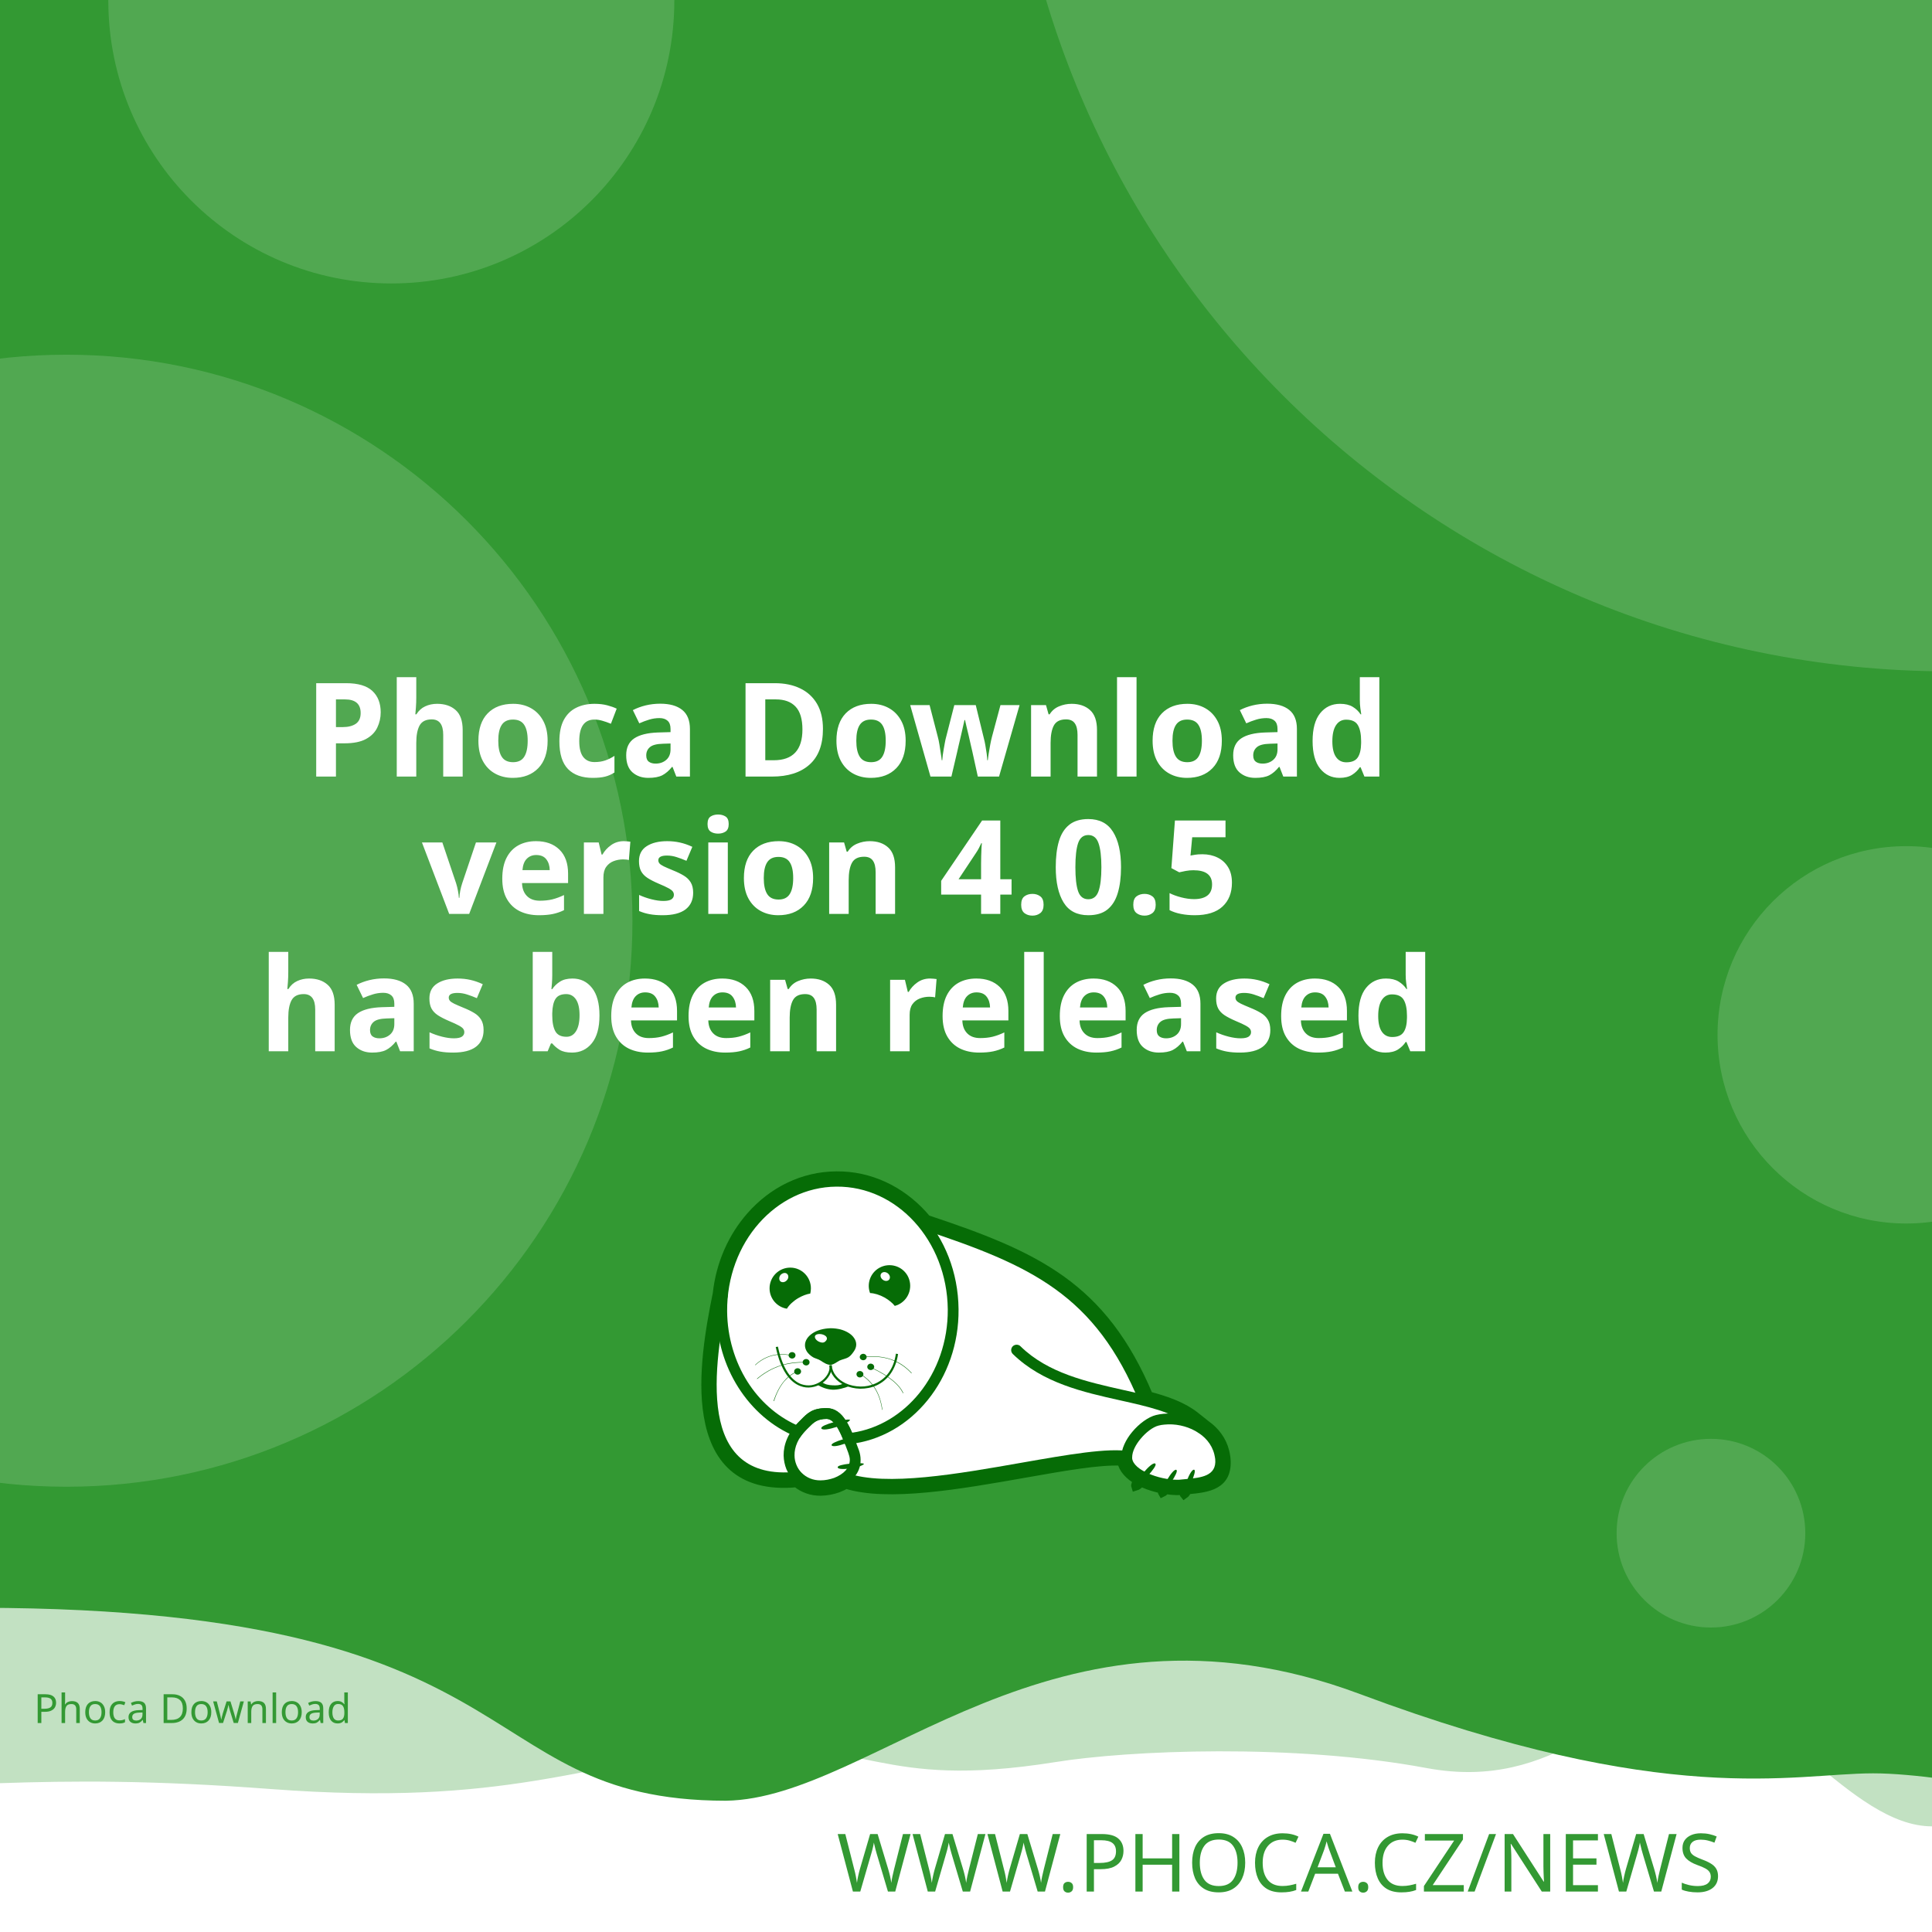
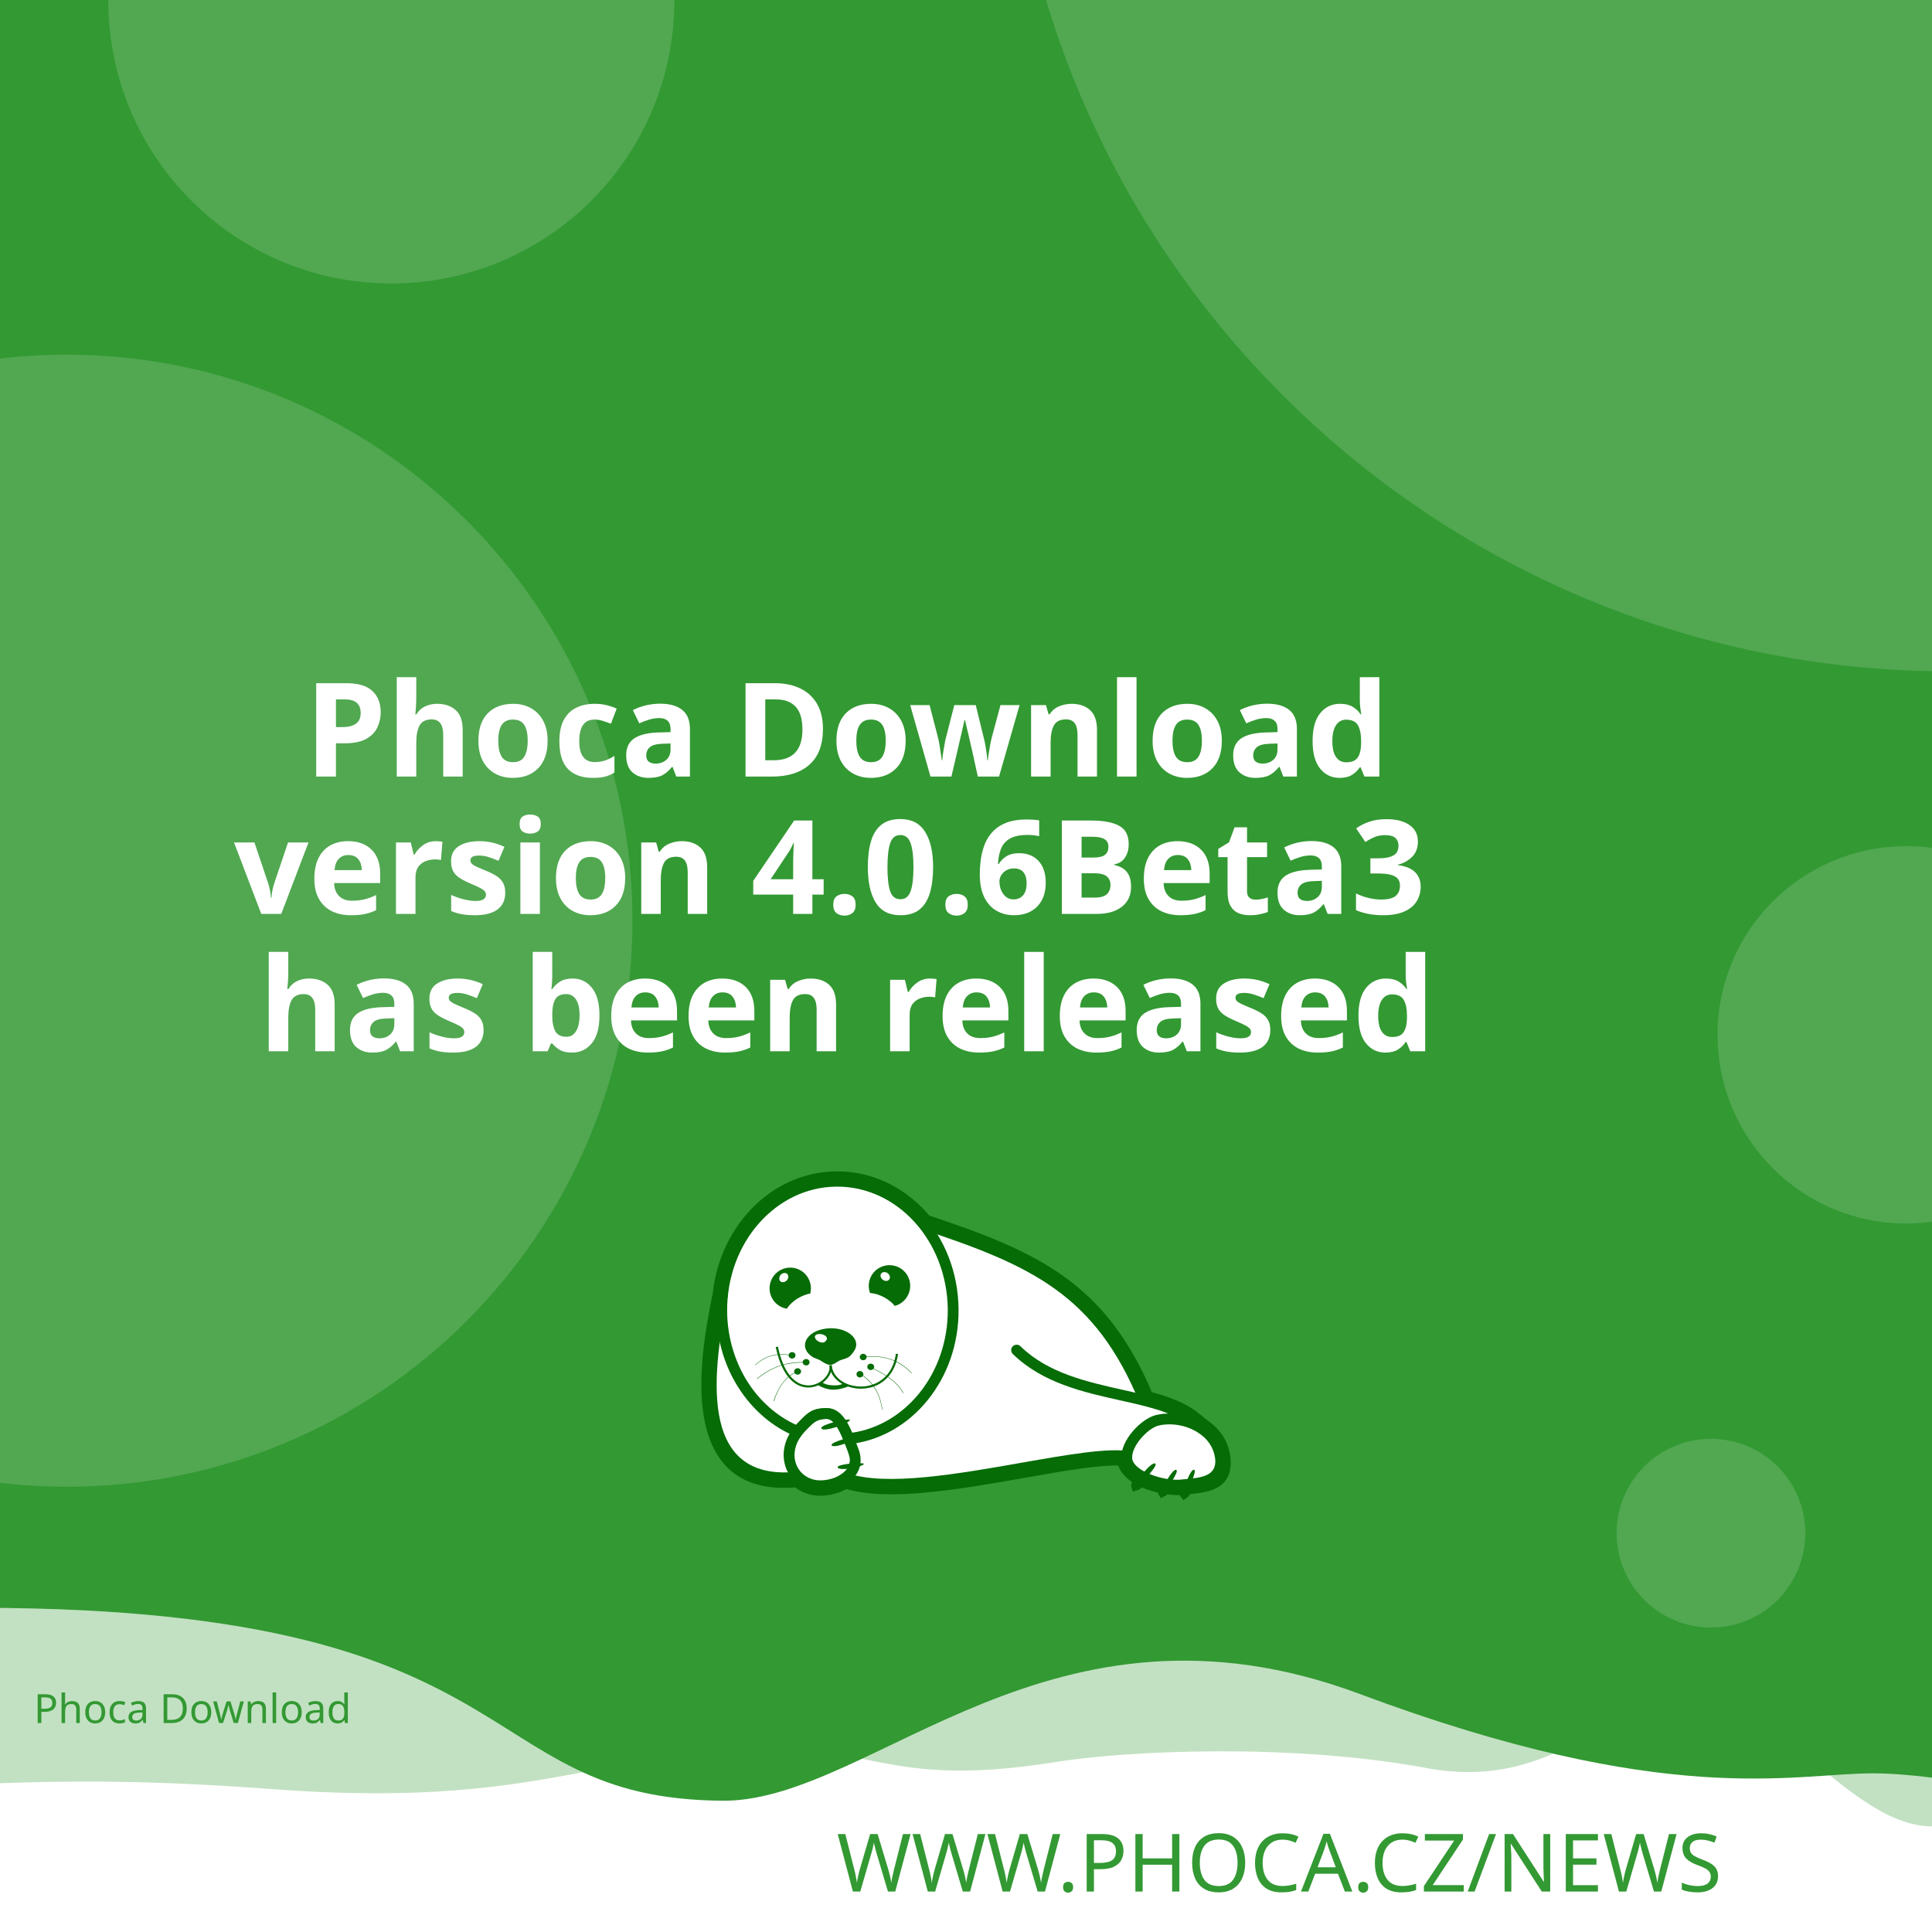
<svg xmlns="http://www.w3.org/2000/svg" width="512" height="512" viewBox="0 0 512 512" version="1.1" id="svg5">
  <defs id="defs2">
    <clipPath id="clip1">
      <path d="M 20,426 H 575 V 841.891 H 20 Z m 0,0" id="path2" />
    </clipPath>
  </defs>
  <g id="layer1">
    <path d="m -288.549,96.962 a 6.384,6.384 0 0 0 -6.384,6.384 v 81.087 a 6.384,6.384 0 0 0 6.384,6.384 h 81.083 a 6.384,6.384 0 0 0 6.384,-6.384 v -81.087 a 6.384,6.384 0 0 0 -6.384,-6.384 z m 16.084,16.188 c 0.591,-0.033 1.134,0.125 1.642,0.482 0.508,0.359 0.842,0.809 1.006,1.355 l 2.415,8.308 46.517,-2.44 c 0.829,-0.043 1.521,0.245 2.074,0.86 0.55,0.606 0.769,1.334 0.636,2.174 l -3.898,24.937 c -0.138,0.736 -0.57,1.497 -1.288,2.273 -0.719,0.787 -1.656,1.211 -2.797,1.272 l -32.861,1.721 3.038,10.253 27.775,-1.455 c 0.726,-0.04 1.351,0.178 1.887,0.648 0.523,0.483 0.803,1.086 0.844,1.812 0.038,0.726 -0.178,1.352 -0.648,1.887 -0.483,0.525 -1.086,0.806 -1.812,0.844 l -2.597,0.137 0.137,2.593 c 0.038,0.729 -0.178,1.356 -0.661,1.879 -0.472,0.535 -1.071,0.819 -1.8,0.856 -0.726,0.038 -1.353,-0.178 -1.879,-0.661 -0.535,-0.472 -0.814,-1.073 -0.852,-1.8 l -0.137,-2.593 -15.573,0.81 0.133,2.597 c 0.038,0.729 -0.176,1.356 -0.648,1.879 -0.483,0.535 -1.086,0.818 -1.812,0.856 -0.726,0.04 -1.352,-0.178 -1.887,-0.661 -0.525,-0.472 -0.806,-1.073 -0.844,-1.8 l -0.137,-2.597 -1.608,0.083 c -0.623,0.033 -1.193,-0.112 -1.721,-0.428 -0.515,-0.317 -0.883,-0.632 -1.11,-0.931 l -0.287,-0.507 -13.05,-49.343 -2.805,0.146 c -0.696,0.038 -1.312,-0.181 -1.858,-0.661 -0.545,-0.472 -0.835,-1.069 -0.873,-1.795 -0.038,-0.729 0.186,-1.353 0.682,-1.879 0.493,-0.535 1.083,-0.818 1.779,-0.856 z" style="fill:#ffffff;stroke-width:1;paint-order:stroke fill markers" id="path400" />
    <rect style="opacity:1;fill:#ffffff;stroke-width:5;stroke-linejoin:round;paint-order:stroke fill markers" id="rect723" width="512" height="512" x="0" y="0" />
    <path id="rect4460" style="opacity:0.3;fill:#339933;fill-opacity:1;stroke-width:5;stroke-linejoin:round;paint-order:stroke fill markers" d="M -256,4 H 768 v 480 c 0,0 -42.667,-10 -64,-10 -21.333,0 -42.408,10 -64,10 -21.592,0 -42.667,-10 -64,-10 -21.333,0 -42.408,10 -64,10 -21.592,0 -41.887,-34.701 -63.221,-34.701 -21.333,0 -35.645,25.795 -70.761,19.246 -35.116,-6.549 -78.862,-4.741 -98.515,-1.547 -47.289,7.533 -49.247,-6.724 -87.369,-3.311 -38.122,3.413 -56.921,15.193 -120.307,10.429 -63.387,-4.764 -84.091,0.698 -135.827,-0.116 -21.333,0 -42.408,10 -64,10 -21.592,0 -42.667,-10 -64,-10 -21.333,0 -64,10 -64,10 z" />
    <path id="rect4460-5" style="fill:#339933;fill-opacity:1;stroke-width:5;stroke-linejoin:round;paint-order:stroke fill markers" d="M -316,4.9999998e-7 H 708 V 480 c 0,0 -42.667,-10 -64,-10 -21.333,0 -42.408,10 -64,10 -21.592,0 -62.256,-10.048 -83.59,-10.048 -21.333,0 -54.449,9.448 -136.059,-21.03 -81.61,-30.478 -128.583,27.669 -167.971,28.291 -70.795,-0.042 -47.303,-54.288 -212.561,-50.983 C -185.439,429.534 -38.408,480 -60,480 c -21.592,0 -42.667,-10 -64,-10 -21.333,0 -42.408,10 -64,10 -21.592,0 -42.667,-10 -64,-10 -21.333,0 -64,10 -64,10 z" />
    <text xml:space="preserve" style="font-style:normal;font-weight:normal;font-size:21.333px;line-height:1.25;font-family:sans-serif;fill:#339933;fill-opacity:1;stroke:none" x="484.042" y="501.277" id="text2910-3-7">
      <tspan id="tspan2908-6-5" x="484.042" y="501.277" style="font-style:normal;font-variant:normal;font-weight:300;font-stretch:normal;font-size:21.333px;font-family:Montserrat;-inkscape-font-specification:'Montserrat Light';text-align:end;text-anchor:end;fill:#339933;fill-opacity:1">WWW.PHOCA.CZ/NEWS</tspan>
    </text>
    <text xml:space="preserve" style="font-style:normal;font-variant:normal;font-weight:600;font-stretch:normal;font-size:34.667px;line-height:1.05;font-family:Rubik;-inkscape-font-specification:'Rubik Semi-Bold';fill:#ffffff;fill-opacity:1;stroke:none" x="256" y="133" id="text11252">
      <tspan x="256" y="133" id="tspan403" style="text-align:center;text-anchor:middle" />
      <tspan x="256" y="169.4" style="font-size:34.667px;text-align:center;text-anchor:middle" id="tspan442" />
      <tspan x="256" y="205.8" style="font-size:34.667px;text-align:center;text-anchor:middle" id="tspan444">Phoca Download</tspan>
-       <tspan x="256" y="242.2" id="tspan1992" style="font-size:34.667px;text-align:center;text-anchor:middle">version 4.0.5
+       <tspan x="256" y="242.2" id="tspan1992" style="font-size:34.667px;text-align:center;text-anchor:middle">version 4.0.6Beta3
</tspan>
      <tspan x="256" y="278.6" id="tspan2906" style="font-size:34.667px;text-align:center;text-anchor:middle">has been released</tspan>
      <tspan x="256" y="315" id="tspan1994" style="font-size:34.667px" />
    </text>
    <circle style="opacity:0.15;fill:#ffffff;fill-opacity:1;stroke-width:5;stroke-linejoin:round;paint-order:stroke fill markers" id="path8376" cx="516.67" cy="-72.081" r="250" />
    <circle style="opacity:0.15;fill:#ffffff;fill-opacity:1;stroke-width:5;stroke-linejoin:round;paint-order:stroke fill markers" id="path8376-9" cx="17.604" cy="244" r="150" />
    <circle style="opacity:0.15;fill:#ffffff;fill-opacity:1;stroke-width:5;stroke-linejoin:round;paint-order:stroke fill markers" id="path8376-6" cx="103.704" cy="0.117" r="75" />
    <circle style="opacity:0.15;fill:#ffffff;fill-opacity:1;stroke-width:5;stroke-linejoin:round;paint-order:stroke fill markers" id="path8376-6-2" cx="505.168" cy="274.238" r="50" />
    <circle style="opacity:0.15;fill:#ffffff;fill-opacity:1;stroke-width:5;stroke-linejoin:round;paint-order:stroke fill markers" id="path8376-6-2-1" cx="453.421" cy="406.309" r="25" />
    <text xml:space="preserve" style="font-style:normal;font-weight:normal;font-size:10.667px;line-height:1.25;font-family:sans-serif;fill:#339933;fill-opacity:1;stroke:none" x="57.956" y="456.624" id="text396">
      <tspan id="tspan394" x="57.956" y="456.624" style="font-style:normal;font-variant:normal;font-weight:normal;font-stretch:normal;font-size:10.667px;font-family:Rubik;-inkscape-font-specification:Rubik;text-align:center;text-anchor:middle;fill:#339933;fill-opacity:1">Phoca Download</tspan>
    </text>
    <g id="g760" transform="matrix(0.5260845,0,0,0.5260845,99.42418,10.37304)">
      <path style="fill:#ffffff;fill-opacity:1;fill-rule:evenodd;stroke:none" d="m 389.621,683.473 c 9.113,2.391 17.273,5.336 23.457,10.227 l 5.375,4.273 -0.004,0.008 c 4.633,3.242 8.191,7.863 9.594,13.672 0.242,0.977 0.426,2.016 0.547,3.055 1.465,14.07 -9.473,15.141 -19.348,16.055 -0.648,1.137 -1.25,1.992 -1.66,2.266 -0.246,-0.289 -0.254,-1.047 -0.09,-2.051 -0.246,0.031 -0.52,0.062 -0.824,0.098 -0.855,0.059 -1.77,0.121 -2.809,0.121 -1.75,-0.023 -3.684,-0.199 -5.691,-0.523 -0.645,0.738 -1.207,1.266 -1.578,1.438 -0.172,-0.285 -0.098,-0.895 0.145,-1.691 -3.309,-0.637 -6.738,-1.656 -9.793,-3.012 -0.332,-0.148 -0.66,-0.301 -0.984,-0.461 -1.219,1.098 -2.277,1.891 -2.863,2.051 -0.176,-0.504 0.289,-1.621 1.109,-2.973 -4.211,-2.402 -7.395,-5.645 -8.18,-9.641 -10.754,-0.684 -29.09,2.582 -49.293,6.141 -31.996,5.633 -68.574,12.086 -89.609,5.406 -1.258,0.789 -2.625,1.453 -4.07,1.984 -2.688,0.977 -5.617,1.523 -8.609,1.586 -4.73,0.055 -8.941,-1.551 -12.176,-4.27 -29.23,2.742 -40.98,-12.871 -44.496,-33.715 -3.402,-19.863 1.055,-44.504 4.527,-61.535 1.641,-15.129 7.793,-28.699 16.91,-39.043 10.93,-12.461 26.137,-20.215 43.051,-20.336 h 0.062 c 16.914,-0.184 32.242,7.328 43.418,19.543 0.715,0.781 1.414,1.582 2.094,2.406 27.59,9.176 49.688,17.566 67.891,30.629 18.176,13.078 32.348,30.754 43.898,58.293 z m 0,0" id="path177" />
      <g clip-path="url(#clip1)" clip-rule="nonzero" id="g181">
        <path style="fill:none;stroke:#066c06;stroke-width:2.835;stroke-linecap:butt;stroke-linejoin:miter;stroke-miterlimit:22.926;stroke-opacity:1" d="m 245.703,99.901 c 5.747,-1.508 10.893,-3.365 14.792,-6.449 l 3.39,-2.695 -0.002,-0.005 c 2.922,-2.045 5.166,-4.959 6.05,-8.622 0.153,-0.616 0.269,-1.271 0.345,-1.926 0.924,-8.873 -5.974,-9.548 -12.201,-10.124 -0.409,-0.717 -0.788,-1.256 -1.047,-1.429 -0.155,0.182 -0.16,0.66 -0.057,1.293 -0.155,-0.02 -0.328,-0.039 -0.52,-0.062 -0.539,-0.037 -1.116,-0.076 -1.771,-0.076 -1.104,0.015 -2.323,0.126 -3.589,0.33 -0.406,-0.466 -0.761,-0.798 -0.995,-0.907 -0.108,0.18 -0.062,0.564 0.091,1.067 -2.086,0.402 -4.249,1.044 -6.176,1.899 -0.209,0.094 -0.416,0.19 -0.621,0.291 -0.769,-0.692 -1.436,-1.192 -1.806,-1.293 -0.111,0.318 0.182,1.022 0.7,1.875 -2.655,1.515 -4.663,3.56 -5.158,6.08 -6.782,0.431 -18.345,-1.628 -31.085,-3.872 -20.177,-3.552 -43.244,-7.622 -56.51,-3.409 -0.793,-0.498 -1.655,-0.916 -2.567,-1.251 -1.695,-0.616 -3.542,-0.961 -5.429,-1 -2.983,-0.034 -5.639,0.978 -7.678,2.692 -18.433,-1.729 -25.843,8.117 -28.06,21.261 -2.146,12.526 0.665,28.065 2.855,38.805 1.035,9.541 4.914,18.098 10.664,24.621 6.892,7.858 16.482,12.748 27.149,12.824 h 0.039 c 10.666,0.116 20.333,-4.621 27.38,-12.324 0.451,-0.493 0.892,-0.998 1.32,-1.517 17.399,-5.786 31.334,-11.078 42.813,-19.315 11.462,-8.247 20.399,-19.394 27.683,-36.761 z m 0,0" transform="matrix(1.58574,0,0,-1.58574,0,841.8898)" id="path179" />
      </g>
      <path style="fill:#066c06;fill-opacity:1;fill-rule:evenodd;stroke:none" d="m 393.047,717.762 c 1.16,1.098 -7.754,10.625 -9.953,11.234 -0.672,-1.895 7.816,-12.52 9.832,-11.48 0.121,0.062 0.246,0.367 0.121,0.246" id="path183" />
      <path style="fill:#066c06;fill-opacity:1;fill-rule:evenodd;stroke:none" d="m 403.676,720.875 c 1.219,0.855 -5.254,10.379 -7.086,11.234 -0.914,-1.523 5.07,-12.09 6.961,-11.418 0.125,0.062 0.305,0.305 0.125,0.184" id="path185" />
      <path style="fill:#066c06;fill-opacity:1;fill-rule:evenodd;stroke:none" d="m 412.652,720.754 c 1.344,0.609 -3.422,11.172 -5.07,12.273 -1.16,-1.344 2.934,-12.766 4.945,-12.398 0.062,0 0.309,0.246 0.125,0.125" id="path187" />
      <path style="fill:#066c06;fill-opacity:1;fill-rule:evenodd;stroke:none" d="m 224.809,699.621 c -0.43,-1.586 12.211,-4.824 14.41,-4.152 -0.426,1.957 -13.375,6.414 -14.473,4.398 -0.062,-0.121 0,-0.488 0.062,-0.246 z m 0,0" id="path189" />
      <path style="fill:#066c06;fill-opacity:1;fill-rule:evenodd;stroke:none" d="m 229.938,708.172 c -0.367,-1.402 10.746,-4.641 12.703,-4.09 -0.367,1.77 -11.664,6.043 -12.703,4.273 -0.062,-0.062 -0.062,-0.367 0,-0.184" id="path191" />
      <path style="fill:#066c06;fill-opacity:1;fill-rule:evenodd;stroke:none" d="m 233.051,719.285 c -0.121,-1.402 11.359,-2.504 13.191,-1.648 -0.609,1.711 -12.52,3.789 -13.25,1.895 0,-0.121 0.059,-0.43 0.059,-0.246 z m 0,0" id="path193" />
      <path style="fill:#066c06;fill-opacity:1;fill-rule:evenodd;stroke:none" d="m 268.164,622.859 c 2.809,5.008 1.102,11.359 -3.906,14.23 -0.793,0.488 -1.648,0.793 -2.504,1.039 -1.16,-1.469 -2.934,-2.934 -5.008,-4.152 -2.625,-1.469 -5.312,-2.262 -7.449,-2.32 -1.773,-4.703 0.121,-10.141 4.641,-12.703 5.008,-2.809 11.359,-1.102 14.227,3.906 z m -12.457,2.078 c -1.098,-0.793 -1.465,-2.199 -0.793,-3.113 0.672,-0.918 2.137,-0.98 3.234,-0.184 1.164,0.855 1.469,2.258 0.797,3.176 -0.672,0.914 -2.137,0.977 -3.238,0.121" id="path195" />
      <path style="fill:#066c06;fill-opacity:1;fill-rule:evenodd;stroke:none" d="m 209.113,618.832 c 5.738,0 10.383,4.699 10.383,10.441 0,0.914 -0.125,1.77 -0.309,2.625 -1.891,0.305 -4.027,1.098 -6.105,2.32 -2.566,1.527 -4.578,3.48 -5.68,5.312 -4.945,-0.793 -8.73,-5.066 -8.73,-10.258 0,-5.742 4.641,-10.441 10.441,-10.441 z m -4.824,3.602 c 0.977,-0.977 2.441,-1.223 3.234,-0.43 0.855,0.797 0.797,2.262 -0.18,3.238 -0.918,1.039 -2.383,1.223 -3.238,0.488 -0.793,-0.793 -0.734,-2.258 0.184,-3.297" id="path197" />
      <path style="fill:#066c06;fill-opacity:1;fill-rule:evenodd;stroke:none" d="m 229.449,649.363 c 1.77,0 3.48,0.246 5.008,0.613 1.527,0.426 2.93,1.035 4.09,1.77 1.16,0.73 2.137,1.648 2.75,2.625 0.672,0.977 1.035,2.078 1.035,3.238 0,1.098 -0.426,2.32 -1.16,3.359 -0.73,1.035 -1.523,2.195 -2.746,2.992 -1.281,0.793 -3.055,1.035 -4.52,1.707 -1.406,0.734 -3.055,2.137 -4.641,2.137 -1.77,0 -3.664,-1.34 -4.887,-2.137 -1.281,-0.855 -2.871,-1.035 -4.031,-1.832 -1.16,-0.73 -2.137,-1.648 -2.809,-2.625 -0.672,-1.039 -1.035,-2.137 -1.035,-3.297 0,-1.16 0.363,-2.262 1.035,-3.297 0.613,-0.977 1.59,-1.895 2.75,-2.688 1.16,-0.793 2.562,-1.406 4.09,-1.832 1.59,-0.43 3.238,-0.672 5.07,-0.734 z m -3.969,3.176 c 1.707,0.551 2.625,1.711 1.77,2.934 -0.914,1.219 -1.832,1.402 -3.418,0.793 -1.59,-0.613 -2.629,-2.016 -2.262,-2.992 0.305,-0.918 2.199,-1.285 3.91,-0.734 z m 0,0" id="path199" />
      <path style="fill:#066c06;fill-opacity:1;fill-rule:nonzero;stroke:none" d="m 202.883,658.645 c 2.445,11.664 7.023,17.102 11.664,18.871 1.773,0.609 3.543,0.793 5.191,0.551 1.648,-0.246 3.238,-0.918 4.582,-1.773 3.051,-2.012 5.008,-5.25 4.516,-8.18 l 1.102,-0.125 c 0.488,3.301 -1.648,6.965 -5.008,9.223 -1.465,0.914 -3.238,1.648 -5.07,1.895 -1.832,0.305 -3.785,0.121 -5.68,-0.613 -5.004,-1.832 -9.832,-7.512 -12.395,-19.664 l 1.098,-0.18 z m 0,0" id="path201" />
      <path style="fill:#066c06;fill-opacity:1;fill-rule:nonzero;stroke:none" d="m 229.938,667.988 c 0.367,4.094 3.176,7.27 7.023,9.102 2.195,1.035 4.824,1.586 7.449,1.648 2.625,0.059 5.312,-0.488 7.816,-1.648 4.887,-2.262 8.977,-6.961 10.078,-14.902 l 1.098,0.184 c -1.223,8.305 -5.559,13.312 -10.75,15.754 -2.625,1.223 -5.496,1.711 -8.305,1.711 -2.746,-0.059 -5.496,-0.672 -7.875,-1.77 -4.152,-1.953 -7.27,-5.438 -7.637,-9.953 z m 0,0" id="path203" />
      <path style="fill:#066c06;fill-opacity:1;fill-rule:nonzero;stroke:none" d="m 224.93,676.477 c 1.895,1.285 3.359,1.527 5.496,1.648 2.137,0.062 3.113,0.125 5.617,-0.914 l 2.992,1.223 c -2.809,1.16 -6.227,2.016 -8.73,1.891 -2.566,-0.121 -5.375,-1.098 -7.574,-2.562 z m 0,0" id="path205" />
      <path style="fill:#066c06;fill-opacity:1;fill-rule:evenodd;stroke:none" d="m 210.027,661.395 c 0.98,0 1.711,0.734 1.711,1.586 0,0.918 -0.73,1.652 -1.711,1.652 -0.977,0 -1.77,-0.734 -1.77,-1.652 0,-0.852 0.793,-1.586 1.77,-1.586" id="path207" />
      <path style="fill:#066c06;fill-opacity:1;fill-rule:evenodd;stroke:none" d="m 217.113,664.875 c 0.977,0 1.711,0.734 1.711,1.648 0,0.855 -0.734,1.59 -1.711,1.59 -0.977,0 -1.77,-0.734 -1.77,-1.59 0,-0.914 0.793,-1.648 1.77,-1.648" id="path209" />
      <path style="fill:#066c06;fill-opacity:1;fill-rule:evenodd;stroke:none" d="m 212.777,669.516 c 0.977,0 1.77,0.734 1.77,1.648 0,0.855 -0.793,1.59 -1.77,1.59 -0.918,0 -1.711,-0.734 -1.711,-1.59 0,-0.914 0.793,-1.648 1.711,-1.648" id="path211" />
      <path style="fill:#066c06;fill-opacity:1;fill-rule:evenodd;stroke:none" d="m 244.164,670.922 c 0.98,0 1.773,0.73 1.773,1.586 0,0.918 -0.793,1.648 -1.773,1.648 -0.977,0 -1.707,-0.73 -1.707,-1.648 0,-0.855 0.73,-1.586 1.707,-1.586" id="path213" />
      <path style="fill:#066c06;fill-opacity:1;fill-rule:evenodd;stroke:none" d="m 249.602,667.195 c 0.977,0 1.77,0.734 1.77,1.648 0,0.855 -0.793,1.59 -1.77,1.59 -0.918,0 -1.711,-0.734 -1.711,-1.59 0,-0.914 0.793,-1.648 1.711,-1.648" id="path215" />
      <path style="fill:#066c06;fill-opacity:1;fill-rule:evenodd;stroke:none" d="m 245.875,662.25 c 0.918,0 1.711,0.73 1.711,1.648 0,0.855 -0.793,1.586 -1.711,1.586 -0.977,0 -1.77,-0.73 -1.77,-1.586 0,-0.918 0.793,-1.648 1.77,-1.648" id="path217" />
      <path style="fill:#066c06;fill-opacity:1;fill-rule:nonzero;stroke:none" d="m 245.816,663.777 c 5.496,-0.672 10.195,-0.125 14.227,1.281 4.031,1.406 7.391,3.785 10.258,6.902 l -0.18,0.121 c -2.812,-3.055 -6.168,-5.375 -10.141,-6.84 -4.027,-1.406 -8.668,-1.895 -14.105,-1.281 z m 0,0" id="path219" />
      <path style="fill:#066c06;fill-opacity:1;fill-rule:nonzero;stroke:none" d="m 244.473,672.387 c 3.176,1.953 5.68,4.398 7.508,7.391 1.836,3.051 2.996,6.594 3.543,10.684 h -0.184 c -0.547,-4.027 -1.707,-7.57 -3.539,-10.562 -1.832,-2.934 -4.336,-5.434 -7.453,-7.328 z m 0,0" id="path221" />
      <path style="fill:#066c06;fill-opacity:1;fill-rule:nonzero;stroke:none" d="m 249.723,669.027 c 4.641,2.137 8.184,4.273 10.809,6.414 2.688,2.137 4.457,4.336 5.559,6.531 l -0.184,0.125 c -1.102,-2.199 -2.871,-4.398 -5.496,-6.473 -2.625,-2.141 -6.168,-4.277 -10.75,-6.414 z m 0,0" id="path223" />
      <path style="fill:#066c06;fill-opacity:1;fill-rule:nonzero;stroke:none" d="m 191.344,667.867 c 2.625,-2.441 5.555,-4.031 8.609,-4.824 3.176,-0.855 6.535,-0.793 10.074,0 v 0.184 c -3.539,-0.793 -6.898,-0.793 -10.012,0 -3.055,0.793 -5.926,2.383 -8.551,4.762 z m 0,0" id="path225" />
      <path style="fill:#066c06;fill-opacity:1;fill-rule:nonzero;stroke:none" d="m 192.32,674.77 c 3.723,-3.117 7.57,-5.254 11.664,-6.598 4.031,-1.344 8.305,-1.891 12.824,-1.707 v 0.18 c -4.52,-0.121 -8.734,0.43 -12.766,1.711 -4.027,1.344 -7.875,3.48 -11.602,6.598 z m 0,0" id="path227" />
      <path style="fill:#066c06;fill-opacity:1;fill-rule:nonzero;stroke:none" d="m 200.688,686.004 c 1.402,-4.273 3.172,-7.512 5.188,-9.891 1.957,-2.445 4.215,-3.973 6.535,-4.949 l 0.121,0.184 c -2.32,0.977 -4.516,2.504 -6.531,4.887 -1.957,2.383 -3.727,5.555 -5.07,9.832 l -0.246,-0.062 z m 0,0" id="path229" />
      <path style="fill:#066c06;fill-opacity:1;fill-rule:nonzero;stroke:none" d="m 379.43,716.781 c -9.953,-1.832 -30.168,1.773 -52.699,5.742 -32.613,5.738 -69.984,12.336 -90.809,5.008 l 1.832,-5.191 c 19.48,6.84 56.059,0.367 88,-5.25 23.02,-4.031 43.723,-7.695 54.652,-5.68 z m 0,0" id="path231" />
      <path style="fill:#066c06;fill-opacity:1;fill-rule:nonzero;stroke:none" d="m 232.258,572.602 h 0.062 c 16.914,-0.184 32.242,7.328 43.418,19.543 11.051,12.09 17.953,28.945 18.137,47.57 v 0.062 c 0.184,17.527 -5.742,33.648 -15.512,45.738 -9.895,12.273 -23.816,20.582 -39.57,22.23 l -2.016,0.18 -0.793,-1.891 c -1.344,-3.359 -2.75,-6.352 -4.336,-8.367 -1.285,-1.648 -2.688,-2.625 -4.277,-2.625 -4.762,0 -6.531,1.832 -8.977,4.273 l -1.039,1.039 c -0.426,0.426 -0.852,0.855 -1.219,1.281 v 0.062 c -0.43,0.426 -0.793,0.914 -1.102,1.281 l -1.281,1.711 -1.953,-0.793 C 200.016,699.074 190,690.34 182.914,679.164 176.016,668.293 171.984,655.105 171.863,640.875 c -0.184,-18.688 6.473,-35.602 17.34,-47.938 10.934,-12.457 26.141,-20.215 43.055,-20.336 z m 0.121,5.438 h -0.059 c -15.27,0.121 -29.07,7.203 -39.023,18.5 -10.016,11.359 -16.121,27.055 -16,44.277 0.121,13.188 3.91,25.402 10.199,35.418 6.105,9.648 14.656,17.281 24.547,21.801 0.488,-0.551 0.98,-1.098 1.469,-1.59 l 0.977,-0.977 c 3.359,-3.418 5.801,-5.859 12.883,-5.859 3.543,0 6.293,1.77 8.551,4.641 1.648,2.074 3.055,4.762 4.336,7.754 13.375,-1.953 25.219,-9.281 33.832,-19.906 9.039,-11.176 14.473,-26.016 14.352,-42.262 v -0.059 c -0.184,-17.223 -6.598,-32.793 -16.797,-43.969 -10.137,-11.113 -23.996,-17.895 -39.266,-17.77 z m 0,0" id="path233" />
      <path style="fill:#066c06;fill-opacity:1;fill-rule:nonzero;stroke:none" d="m 325.141,658.523 c 13.801,13.496 33.465,17.832 51.359,21.863 14.289,3.176 27.539,6.168 36.578,13.312 l 5.375,4.273 -3.422,4.277 -5.371,-4.277 c -8.062,-6.41 -20.703,-9.219 -34.383,-12.273 -18.625,-4.152 -39.023,-8.734 -53.984,-23.266 -0.547,-0.488 -0.914,-1.223 -0.914,-2.016 0,-1.527 1.219,-2.75 2.746,-2.75 0.797,0 1.527,0.309 2.016,0.855 z m 0,0" id="path235" />
      <path style="fill:#066c06;fill-opacity:1;fill-rule:nonzero;stroke:none" d="m 428.59,714.707 c 1.465,14.105 -9.527,15.145 -19.418,16.059 -0.672,0.062 -1.344,0.184 -2.504,0.309 -0.855,0.059 -1.773,0.121 -2.812,0.121 -5.004,-0.062 -11.539,-1.406 -16.914,-3.785 -5.863,-2.629 -10.504,-6.656 -11.055,-11.91 -0.059,-0.305 -0.059,-0.73 -0.059,-1.098 0.059,-4.336 2.32,-8.977 5.496,-12.766 3.48,-4.211 8.184,-7.633 12.031,-8.547 1.219,-0.309 2.441,-0.488 3.664,-0.613 6.289,-0.672 13.188,0.672 18.867,3.91 5.863,3.234 10.504,8.426 12.152,15.266 0.246,0.977 0.43,2.016 0.551,3.055 z m -19.906,10.625 c 7.266,-0.672 15.324,-1.465 14.473,-10.074 -0.125,-0.797 -0.246,-1.59 -0.43,-2.324 -1.281,-5.25 -4.883,-9.219 -9.527,-11.785 -4.699,-2.625 -10.379,-3.785 -15.633,-3.234 -0.977,0.059 -1.953,0.242 -2.93,0.488 -2.75,0.672 -6.289,3.297 -9.102,6.715 -2.441,2.934 -4.211,6.352 -4.211,9.285 0,0.121 0,0.305 0,0.547 0.367,2.992 3.664,5.559 7.875,7.453 4.703,2.137 10.324,3.297 14.656,3.297 0.797,0 1.527,0 2.262,-0.121 l 2.562,-0.246 z m 0,0" id="path237" />
      <path style="fill:#066c06;fill-opacity:1;fill-rule:nonzero;stroke:none" d="m 177.664,632.816 c -3.297,16.547 -7.758,40.73 -4.52,59.844 3.113,18.137 13.434,31.695 39.266,29.008 l 0.551,5.496 c -29.742,3.055 -41.648,-12.641 -45.191,-33.648 -3.418,-19.969 1.102,-44.762 4.582,-61.801 z m 0,0" id="path239" />
      <path style="fill:#066c06;fill-opacity:1;fill-rule:nonzero;stroke:none" d="m 227.371,689.609 c 8.488,0 12.094,9.832 16.184,20.883 l 0.062,0.121 c 0.609,1.711 0.914,3.422 0.914,5.008 0.062,3.48 -1.219,6.535 -3.418,8.977 -2.078,2.324 -4.887,4.156 -8.062,5.316 -2.688,0.977 -5.617,1.523 -8.609,1.586 -5.375,0.062 -10.078,-2.016 -13.434,-5.434 -1.652,-1.648 -2.934,-3.543 -3.848,-5.68 -0.855,-2.137 -1.344,-4.457 -1.406,-6.902 -0.062,-5.496 2.199,-11.543 7.758,-17.039 l 0.977,-0.977 c 3.355,-3.418 5.801,-5.859 12.883,-5.859 z m 11.055,22.777 c -3.422,-9.16 -6.414,-17.344 -11.055,-17.344 -4.762,0 -6.531,1.832 -8.977,4.273 l -1.039,1.039 c -4.395,4.336 -6.168,8.918 -6.105,13.07 0,1.707 0.367,3.355 0.977,4.824 0.613,1.523 1.527,2.867 2.625,3.969 2.383,2.379 5.742,3.848 9.527,3.785 2.32,0 4.641,-0.488 6.781,-1.223 2.379,-0.914 4.395,-2.195 5.859,-3.785 1.285,-1.527 2.078,-3.297 2.078,-5.312 0,-0.977 -0.246,-2.016 -0.672,-3.176 z m 0,0" id="path241" />
      <path style="fill:#066c06;fill-opacity:1;fill-rule:nonzero;stroke:none" d="m 277.02,594.281 c 27.969,9.281 50.32,17.711 68.703,30.898 18.504,13.312 32.852,31.391 44.516,59.785 l -5.066,2.141 c -11.238,-27.422 -24.977,-44.766 -42.625,-57.465 -17.773,-12.824 -39.758,-21.07 -67.238,-30.168 z m 0,0" id="path243" />
    </g>
  </g>
</svg>
